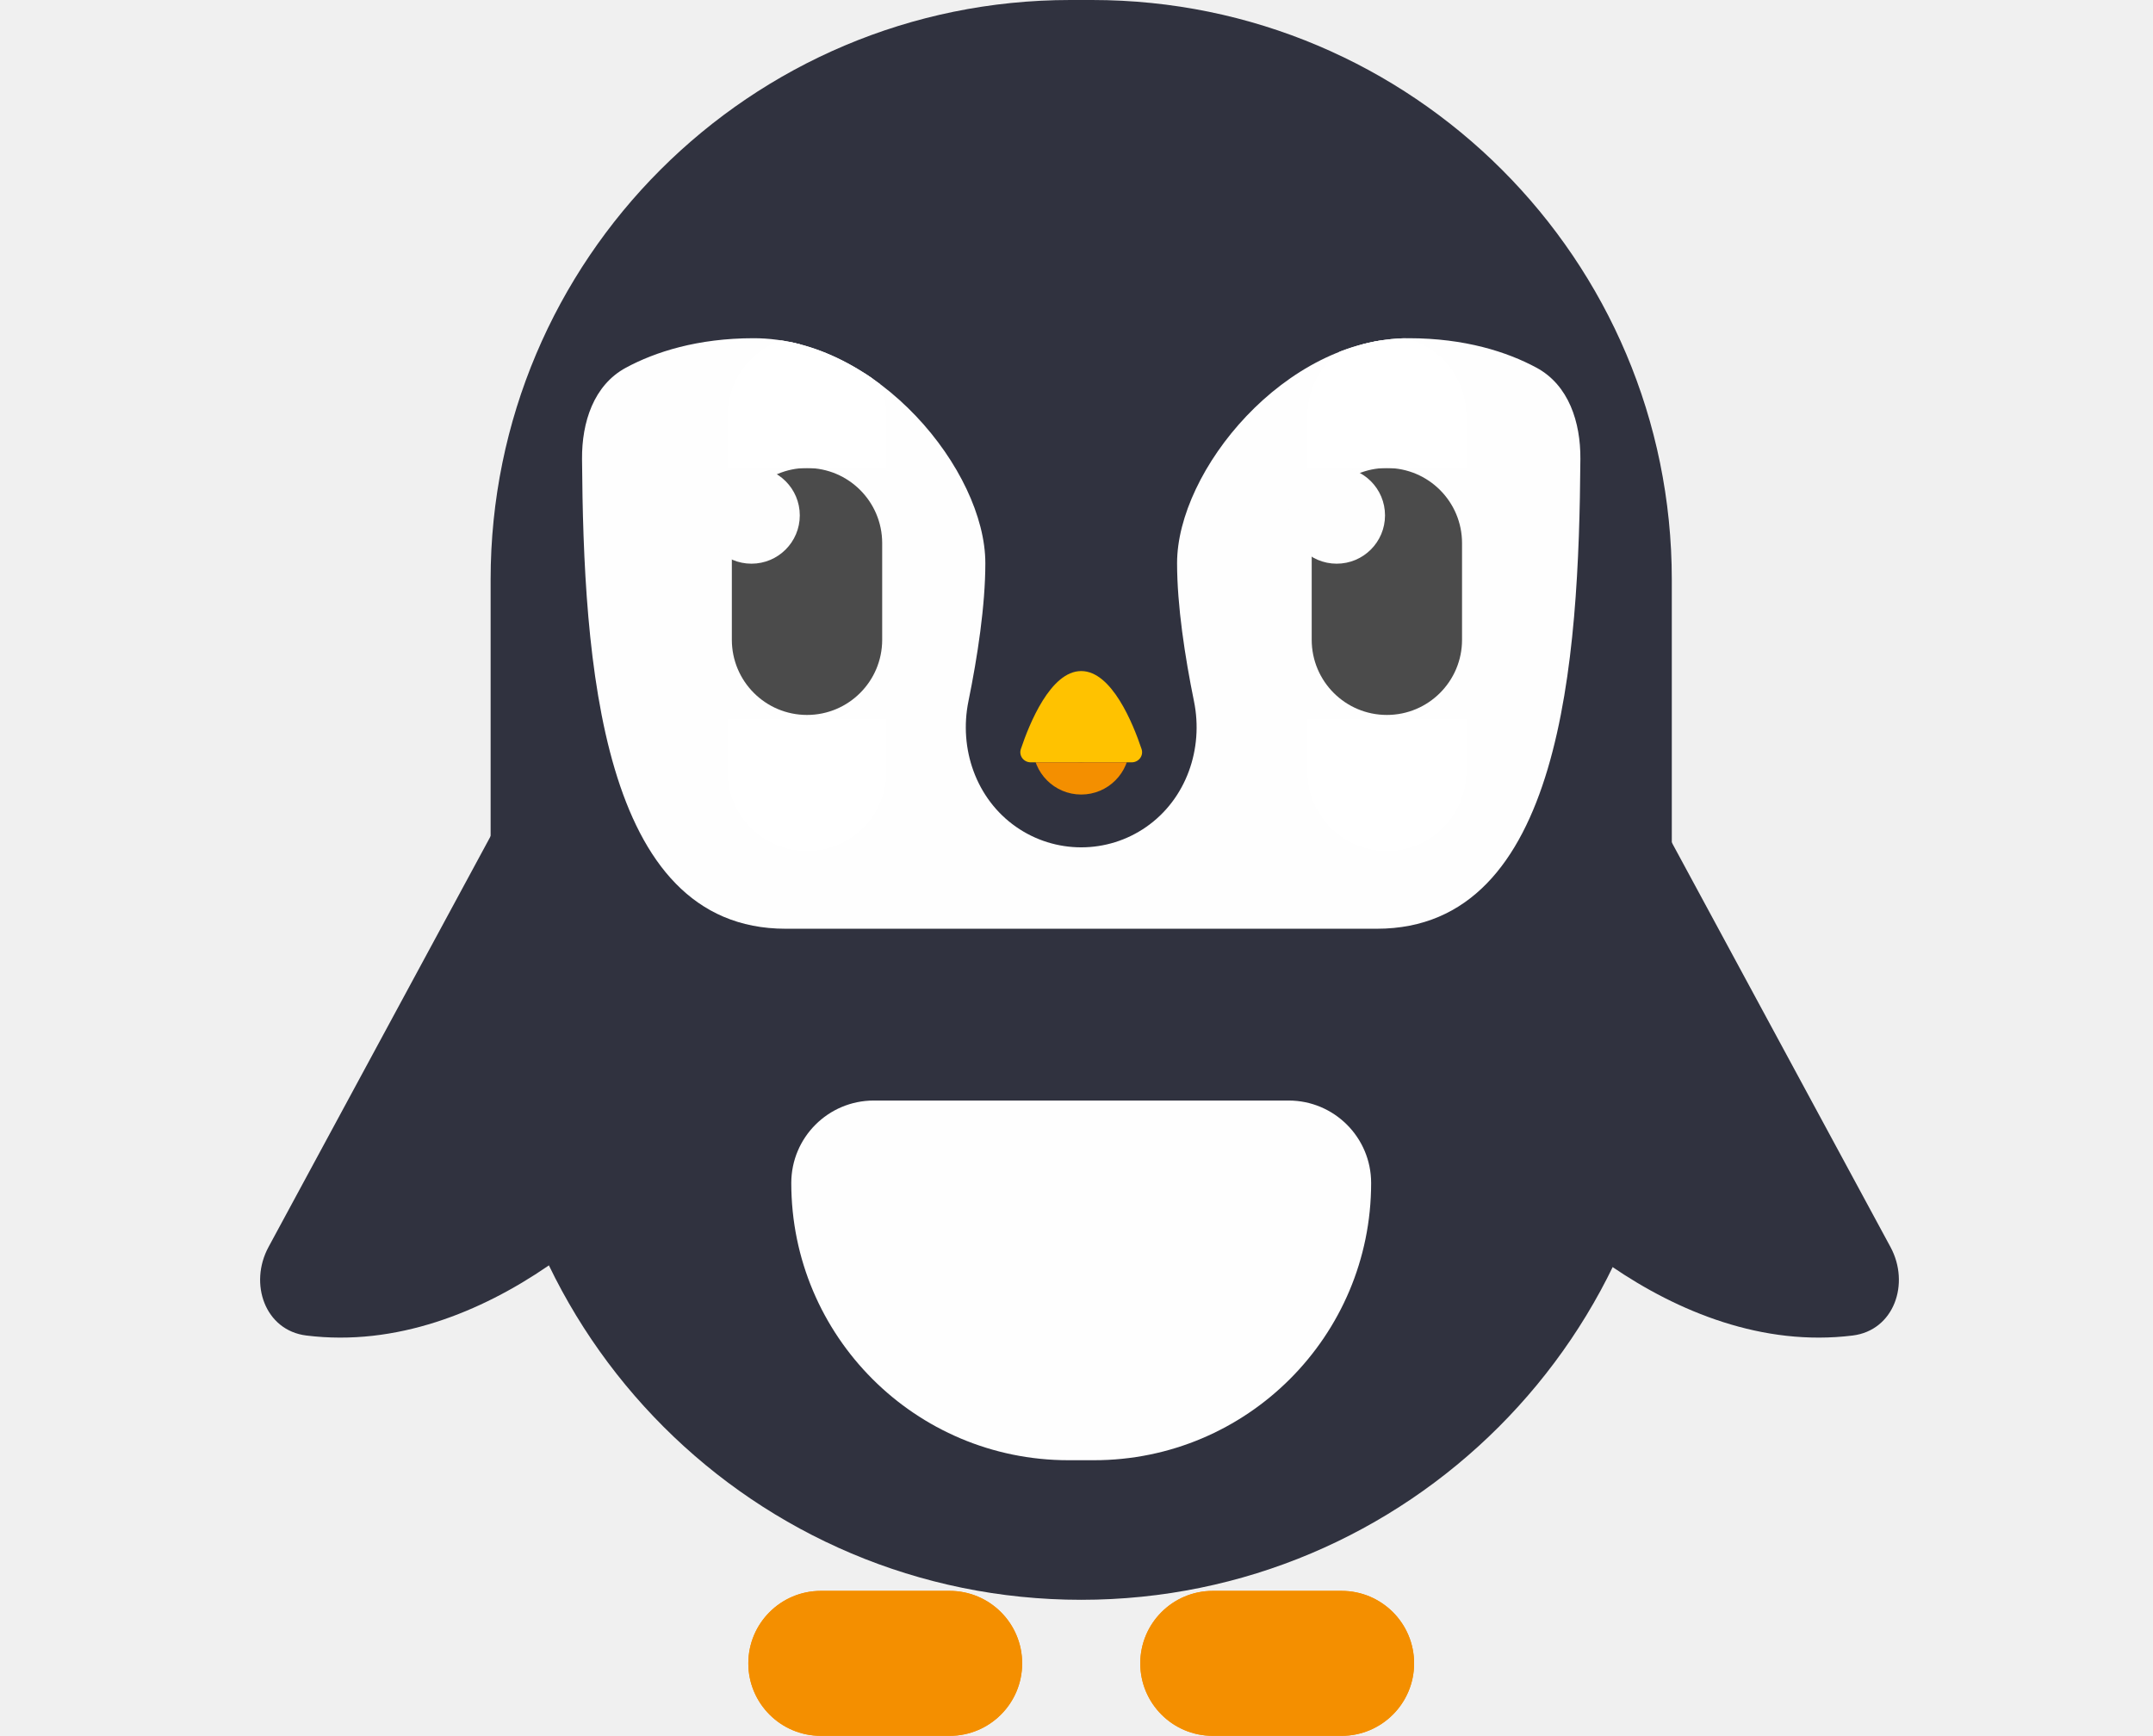
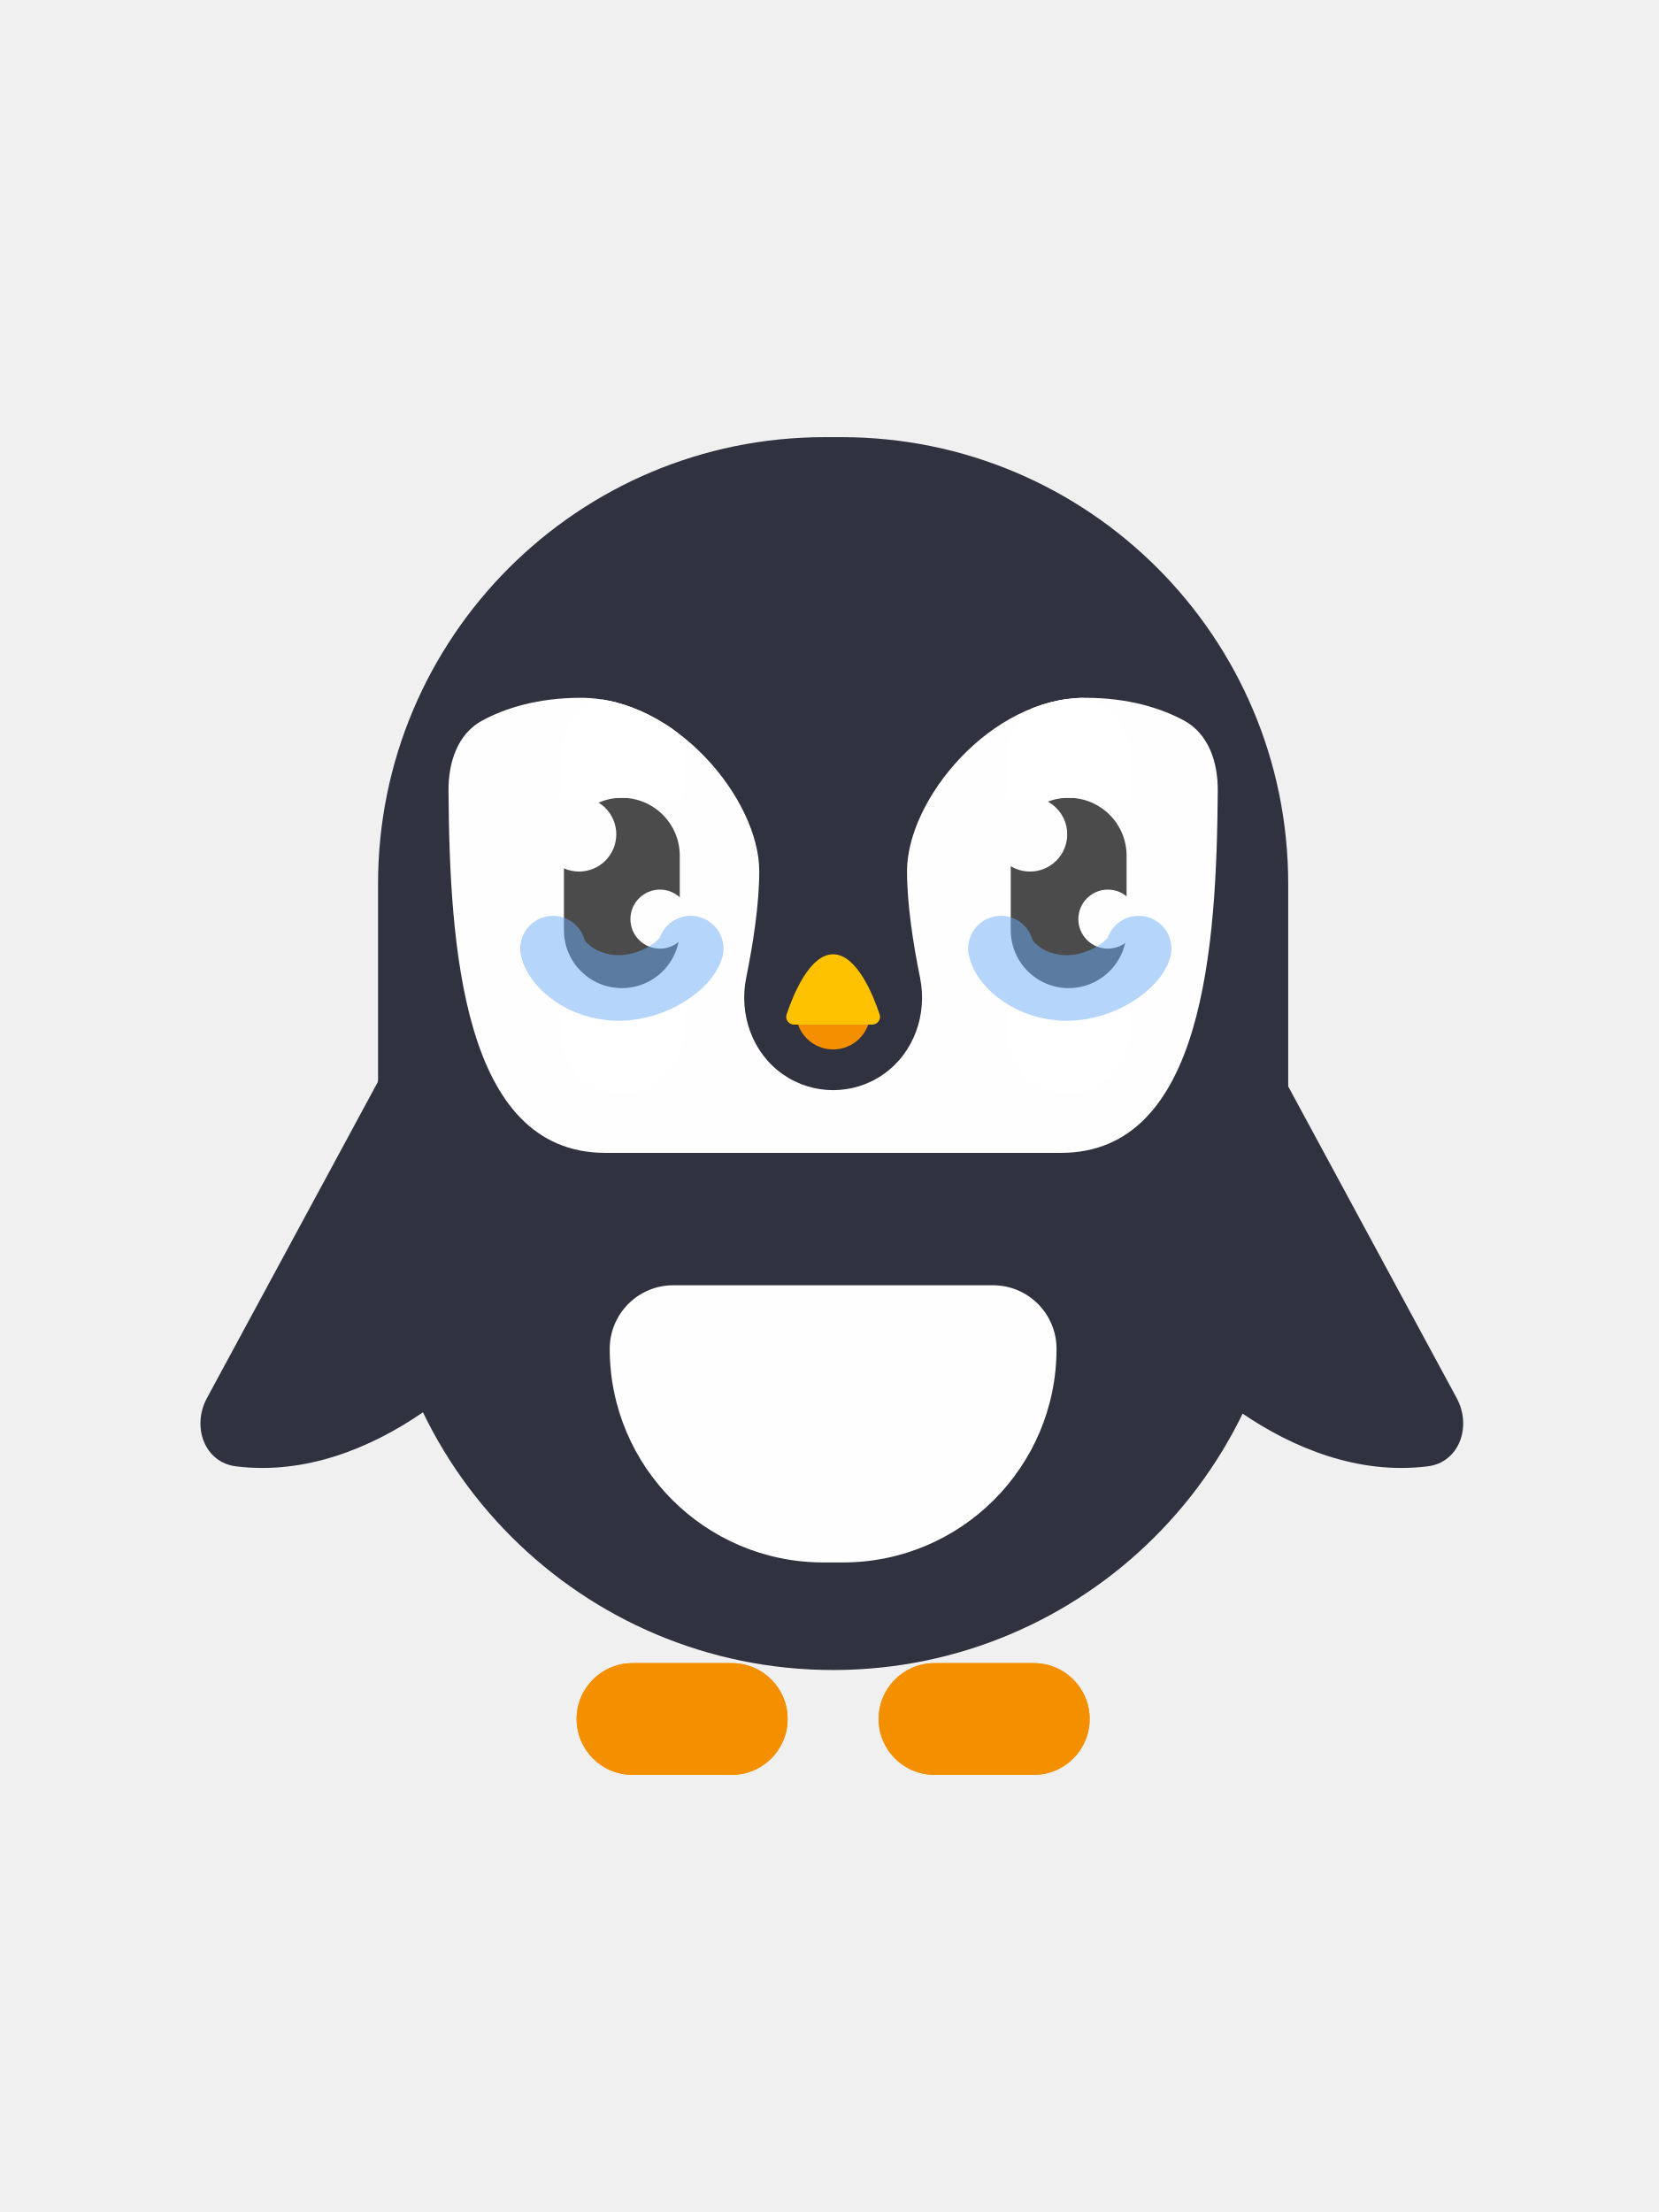
- <svg xmlns="http://www.w3.org/2000/svg" id="penguin" width="253" height="204" viewBox="-28 0 253 204" fill="none">
+ <svg xmlns="http://www.w3.org/2000/svg" id="penguin" width="300" height="400" viewBox="0 0 300 400" fill="none">
  <defs>
-     <mask id="mask0" mask-type="alpha" maskUnits="userSpaceOnUse" x="93" y="89" width="12" height="28">
-       <rect id="lower-beak-mask" x="93.375" y="89.59" width="11.357" height="26.498" fill="#C4C4C4" />
+     <mask id="mask0" mask-type="alpha" maskUnits="userSpaceOnUse" x="143" y="185" width="15" height="32">
+       <path id="lower beak mask" d="M157.39 185.284H143.923V216.705H157.39V185.284Z" fill="#C4C4C4" />
    </mask>
    <clipPath id="mask1">
-       <path d="M64.318 109.148C42.506 109.148 40.568 77.509 40.395 53.934C40.364 49.625 41.758 45.264 45.548 43.215C48.983 41.36 53.977 39.748 60.563 39.748C75.114 39.748 87.788 55.327 87.788 66.186C87.788 71.173 86.86 77.227 85.803 82.404C84.66 87.999 86.704 93.882 91.381 97.16C95.987 100.389 102.121 100.389 106.726 97.16C111.403 93.882 113.447 87.999 112.304 82.404C111.247 77.227 110.319 71.173 110.319 66.186C110.319 55.327 122.993 39.748 137.544 39.748C144.13 39.748 149.124 41.36 152.559 43.215C156.349 45.264 157.743 49.625 157.712 53.934C157.54 77.509 155.601 109.148 133.789 109.148H99.054H64.318Z" fill="#FEFEFE" />
+       <path d="M109.468 208.476C83.604 208.476 81.305 170.959 81.101 143.004C81.064 137.896 82.717 132.724 87.212 130.295C91.284 128.094 97.206 126.183 105.015 126.183C122.27 126.183 137.298 144.657 137.298 157.533C137.298 163.446 136.198 170.625 134.944 176.763C133.589 183.398 136.013 190.374 141.558 194.261C147.02 198.09 154.294 198.09 159.754 194.261C165.3 190.374 167.724 183.398 166.368 176.763C165.115 170.625 164.015 163.446 164.015 157.533C164.015 144.657 179.043 126.183 196.297 126.183C204.107 126.183 210.029 128.094 214.102 130.295C218.596 132.724 220.249 137.896 220.212 143.004C220.008 170.959 217.709 208.476 191.845 208.476H150.656H109.468Z" fill="#FEFEFE" />
    </clipPath>
-     <rect id="left-foot" x="105.994" y="186.965" width="32.177" height="17.035" rx="8.517" fill="#F48F00" />
-     <rect id="right-foot" x="59.937" y="186.965" width="32.177" height="17.035" rx="8.517" fill="#F48F00" />
+     <path id="left-foot" d="M186.941 300.749H168.986C163.408 300.749 158.886 305.271 158.886 310.849C158.886 316.427 163.408 320.948 168.986 320.948H186.941C192.519 320.948 197.04 316.427 197.04 310.849C197.04 305.271 192.519 300.749 186.941 300.749Z" fill="#F48F00" />
+     <path id="right-foot" d="M132.328 300.749H114.373C108.795 300.749 104.273 305.271 104.273 310.849C104.273 316.427 108.795 320.948 114.373 320.948H132.328C137.905 320.948 142.427 316.427 142.427 310.849C142.427 305.271 137.905 300.749 132.328 300.749Z" fill="#F48F00" />
  </defs>
  <use id="left-foot-back" href="#left-foot" />
  <use id="right-foot-back" href="#right-foot" />
  <g id="body">
-     <path id="body-fill" d="M29.653 68.121C29.653 30.499 60.152 0 97.773 0H100.334C137.956 0 168.454 30.499 168.454 68.121V118.612C168.454 156.941 137.383 188.013 99.054 188.013V188.013C60.725 188.013 29.653 156.941 29.653 118.612V68.121Z" fill="#30323F" />
-     <path id="belly" d="M64.984 139.033C64.984 133.678 69.325 129.338 74.68 129.338H123.428C128.782 129.338 133.123 133.678 133.123 139.033V139.033C133.123 157.024 118.538 171.609 100.547 171.609H97.56C79.569 171.609 64.984 157.024 64.984 139.033V139.033Z" fill="#FEFEFE" />
-     <path id="right-wing" d="M51.801 133.248C55.72 125.999 60.684 101.269 46.732 85.332C43.51 81.652 37.874 83.064 35.547 87.367L3.553 146.555C1.227 150.858 3.139 156.35 7.994 156.953C29.157 159.582 47.881 140.5 51.801 133.248Z" fill="#30323F" />
-     <path id="left-wing" d="M145.905 133.248C141.986 125.999 137.022 101.269 150.974 85.332C154.196 81.652 159.833 83.064 162.159 87.367L194.153 146.555C196.479 150.858 194.567 156.35 189.713 156.953C168.549 159.582 149.825 140.5 145.905 133.248Z" fill="#30323F" />
+     <path id="body-fill" d="M68.363 159.827C68.363 115.216 104.528 79.051 149.139 79.051H152.175C196.786 79.051 232.949 115.216 232.949 159.827V219.698C232.949 265.147 196.106 301.992 150.656 301.992C105.207 301.992 68.363 265.147 68.363 219.698V159.827Z" fill="#30323F" />
+     <path id="belly" d="M110.258 243.913C110.258 237.563 115.405 232.417 121.754 232.417H179.559C185.908 232.417 191.055 237.563 191.055 243.913C191.055 265.246 173.761 282.54 152.427 282.54H148.886C127.552 282.54 110.258 265.246 110.258 243.913Z" fill="#FEFEFE" />
+     <path id="right-wing" d="M94.626 237.053C99.273 228.457 105.159 199.133 88.615 180.236C84.794 175.872 78.111 177.546 75.353 182.649L37.415 252.832C34.656 257.934 36.924 264.447 42.68 265.162C67.775 268.279 89.978 245.652 94.626 237.053Z" fill="#30323F" />
+     <path id="left-wing" d="M206.212 237.053C201.565 228.457 195.678 199.133 212.222 180.236C216.043 175.872 222.727 177.546 225.485 182.649L263.423 252.832C266.181 257.934 263.914 264.447 258.158 265.162C233.062 268.279 210.86 245.652 206.212 237.053Z" fill="#30323F" />
    <g id="face">
-       <path id="pattern" d="M64.318 109.148C42.506 109.148 40.568 77.509 40.395 53.934C40.364 49.625 41.758 45.264 45.548 43.215C48.983 41.36 53.977 39.748 60.563 39.748C75.114 39.748 87.788 55.327 87.788 66.186C87.788 71.173 86.86 77.227 85.803 82.404C84.66 87.999 86.704 93.882 91.381 97.16C95.987 100.389 102.121 100.389 106.726 97.16C111.403 93.882 113.447 87.999 112.304 82.404C111.247 77.227 110.319 71.173 110.319 66.186C110.319 55.327 122.993 39.748 137.544 39.748C144.13 39.748 149.124 41.36 152.559 43.215C156.349 45.264 157.743 49.625 157.712 53.934C157.54 77.509 155.601 109.148 133.789 109.148H99.054H64.318Z" fill="#FEFEFE" />
+       <path id="pattern" d="M109.468 208.476C83.604 208.476 81.305 170.959 81.101 143.004C81.064 137.896 82.717 132.724 87.212 130.295C91.284 128.094 97.206 126.183 105.015 126.183C122.27 126.183 137.298 144.657 137.298 157.533C137.298 163.446 136.198 170.625 134.944 176.763C133.589 183.398 136.013 190.374 141.558 194.261C147.02 198.09 154.294 198.09 159.754 194.261C165.3 190.374 167.724 183.398 166.368 176.763C165.115 170.625 164.015 163.446 164.015 157.533C164.015 144.657 179.043 126.183 196.297 126.183C204.107 126.183 210.029 128.094 214.102 130.295C218.596 132.724 220.249 137.896 220.212 143.004C220.008 170.959 217.709 208.476 191.845 208.476H150.656H109.468Z" fill="#FEFEFE" />
      <g class="eyes" clip-path="url(#mask1)">
        <g class="eye">
-           <rect id="left-eye-pupil" x="126.139" y="55" width="17.666" height="29.022" rx="8.833" fill="#4B4B4B" />
-           <circle id="left-eye-shine" cx="129.076" cy="60.568" r="5.678" fill="#FEFEFE" />
-           <path class="eye-lid-lower" id="left-eye-lid-lower" d="M143.806 85H126.14V90.689C126.14 95.567 130.095 99.522 134.973 99.522C139.851 99.522 143.806 95.567 143.806 90.689V85Z" fill="white" stroke="white" />
-           <path class="eye-lid-upper" id="left-eye-lid-upper" d="M143.806 54.5L126.14 54.5V48.833C126.14 43.955 130.095 40 134.973 40C139.851 40 143.806 43.955 143.806 48.833V54.5Z" fill="white" stroke="white" />
+           <path id="left-eye-pupil" d="M203.721 154.743C203.721 148.958 199.032 144.269 193.247 144.269C187.463 144.269 182.774 148.958 182.774 154.743V168.209C182.774 173.993 187.463 178.682 193.247 178.682C199.032 178.682 203.721 173.993 203.721 168.209V154.743Z" fill="#4B4B4B" />
+           <path id="left-eye-shine" d="M186.256 157.604C189.975 157.604 192.989 154.59 192.989 150.871C192.989 147.153 189.975 144.138 186.256 144.138C182.538 144.138 179.523 147.153 179.523 150.871C179.523 154.59 182.538 157.604 186.256 157.604Z" fill="#FEFEFE" />
+           <path id="left-eye-shine-sm" d="M200.336 171.542C203.283 171.542 205.672 169.153 205.672 166.206C205.672 163.259 203.283 160.87 200.336 160.87C197.389 160.87 195 163.259 195 166.206C195 169.153 197.389 171.542 200.336 171.542Z" fill="#FEFEFE" />
+           <path id="left-eye-lid-lower" d="M203.722 179.842H182.775V186.588C182.775 192.373 187.464 197.062 193.249 197.062C199.033 197.062 203.722 192.373 203.722 186.588V179.842Z" fill="white" stroke="white" stroke-width="1.186" />
+           <path id="left-eye-lid-upper" d="M203.722 143.676H182.775V136.956C182.775 131.172 187.464 126.482 193.249 126.482C199.033 126.482 203.722 131.172 203.722 136.956V143.676Z" fill="white" stroke="white" stroke-width="1.186" />
+           <path id="left-eye-tear" d="M181 171.542C181.593 174.308 186.217 178.656 192.858 178.656C199.498 178.656 205.11 174.308 205.901 171.542" stroke="#6CACF8" stroke-opacity="0.5" stroke-width="11.858" stroke-linecap="round" />
        </g>
        <g class="eye">
-           <rect id="right-eye-pupil" x="58" y="55" width="17.666" height="29.022" rx="8.833" fill="#4B4B4B" />
-           <circle id="right-eye-shine" cx="60.306" cy="60.568" r="5.678" fill="#FEFEFE" />
-           <path class="eye-lid-lower" id="right-eye-lid-lower" d="M75.666 85H58V90.689C58 95.567 61.955 99.522 66.833 99.522C71.711 99.522 75.666 95.567 75.666 90.689V85Z" fill="white" stroke="white" />
-           <path class="eye-lid-upper" id="right-eye-lid-upper" d="M75.666 54.5L58 54.5V48.833C58 43.955 61.955 40 66.833 40C71.711 40 75.666 43.955 75.666 48.833V54.5Z" fill="white" stroke="white" />
+           <path id="right-eye-pupil" d="M122.924 154.743C122.924 148.958 118.234 144.269 112.45 144.269C106.666 144.269 101.976 148.958 101.976 154.743V168.209C101.976 173.993 106.666 178.682 112.45 178.682C118.234 178.682 122.924 173.993 122.924 168.209V154.743Z" fill="#4B4B4B" />
+           <path id="right-eye-shine" d="M104.711 157.604C108.429 157.604 111.444 154.59 111.444 150.871C111.444 147.153 108.429 144.138 104.711 144.138C100.992 144.138 97.978 147.153 97.978 150.871C97.978 154.59 100.992 157.604 104.711 157.604Z" fill="#FEFEFE" />
+           <path id="right-eye-shine-sm" d="M119.336 171.542C122.283 171.542 124.672 169.153 124.672 166.206C124.672 163.259 122.283 160.87 119.336 160.87C116.389 160.87 114 163.259 114 166.206C114 169.153 116.389 171.542 119.336 171.542Z" fill="#FEFEFE" />
+           <path id="right-eye-lid-lower" d="M122.924 179.842H101.976V186.588C101.976 192.373 106.666 197.062 112.45 197.062C118.234 197.062 122.924 192.373 122.924 186.588V179.842Z" fill="white" stroke="white" stroke-width="1.186" />
+           <path id="right-eye-lid-upper" d="M122.924 143.676H101.976V136.956C101.976 131.172 106.666 126.482 112.45 126.482C118.234 126.482 122.924 131.172 122.924 136.956V143.676Z" fill="white" stroke="white" stroke-width="1.186" />
+           <path id="right-eye-tear" d="M100 171.542C100.593 174.308 105.217 178.656 111.858 178.656C118.498 178.656 124.111 174.308 124.901 171.542" stroke="#6CACF8" stroke-opacity="0.5" stroke-width="11.858" stroke-linecap="round" />
        </g>
      </g>
      <g id="beak">
-         <path id="upper-beak" d="M104.985 89.59H93.122C92.294 89.59 91.7 88.812 91.962 88.027C92.958 85.05 95.46 78.864 99.054 78.864C102.647 78.864 105.149 85.05 106.145 88.027C106.408 88.812 105.813 89.59 104.985 89.59Z" fill="#FFC200" />
+         <path id="upper-beak" d="M157.69 185.285H143.623C142.641 185.285 141.936 184.362 142.248 183.431C143.429 179.902 146.395 172.567 150.657 172.567C154.918 172.567 157.884 179.902 159.065 183.431C159.377 184.362 158.672 185.285 157.69 185.285Z" fill="#FFC200" />
        <g id="lower-beak" mask="url(#mask0)">
          <g id="lower-beak-openable">
-             <rect id="lower-beak-outer" x="93.375" y="63.722" width="11.357" height="29.653" rx="5.678" fill="#F48F00" />
-             <path id="lower-beak-inner" d="M94.637 74.836C94.637 71.834 96.615 69.401 99.054 69.401C101.493 69.401 103.47 71.834 103.47 74.836V84.154C103.47 87.156 101.493 89.59 99.054 89.59C96.615 89.59 94.637 87.156 94.637 84.154V74.836Z" fill="#C87700" />
+             <path id="lower-beak-outer" d="M150.656 154.612H150.656C146.938 154.612 143.923 157.626 143.923 161.345V183.04C143.923 186.759 146.938 189.773 150.656 189.773H150.656C154.375 189.773 157.39 186.759 157.39 183.04V161.345C157.39 157.626 154.375 154.612 150.656 154.612Z" fill="#F48F00" />
+             <path id="lower-beak-inner" d="M145.42 167.79C145.42 164.23 147.764 161.345 150.657 161.345C153.549 161.345 155.893 164.23 155.893 167.79V178.839C155.893 182.399 153.549 185.284 150.657 185.284C147.764 185.284 145.42 182.399 145.42 178.839V167.79Z" fill="#C87700" />
          </g>
        </g>
      </g>
    </g>
  </g>
  <use id="left-foot-front" href="#left-foot" />
  <use id="right-foot-front" href="#right-foot" />
</svg>
